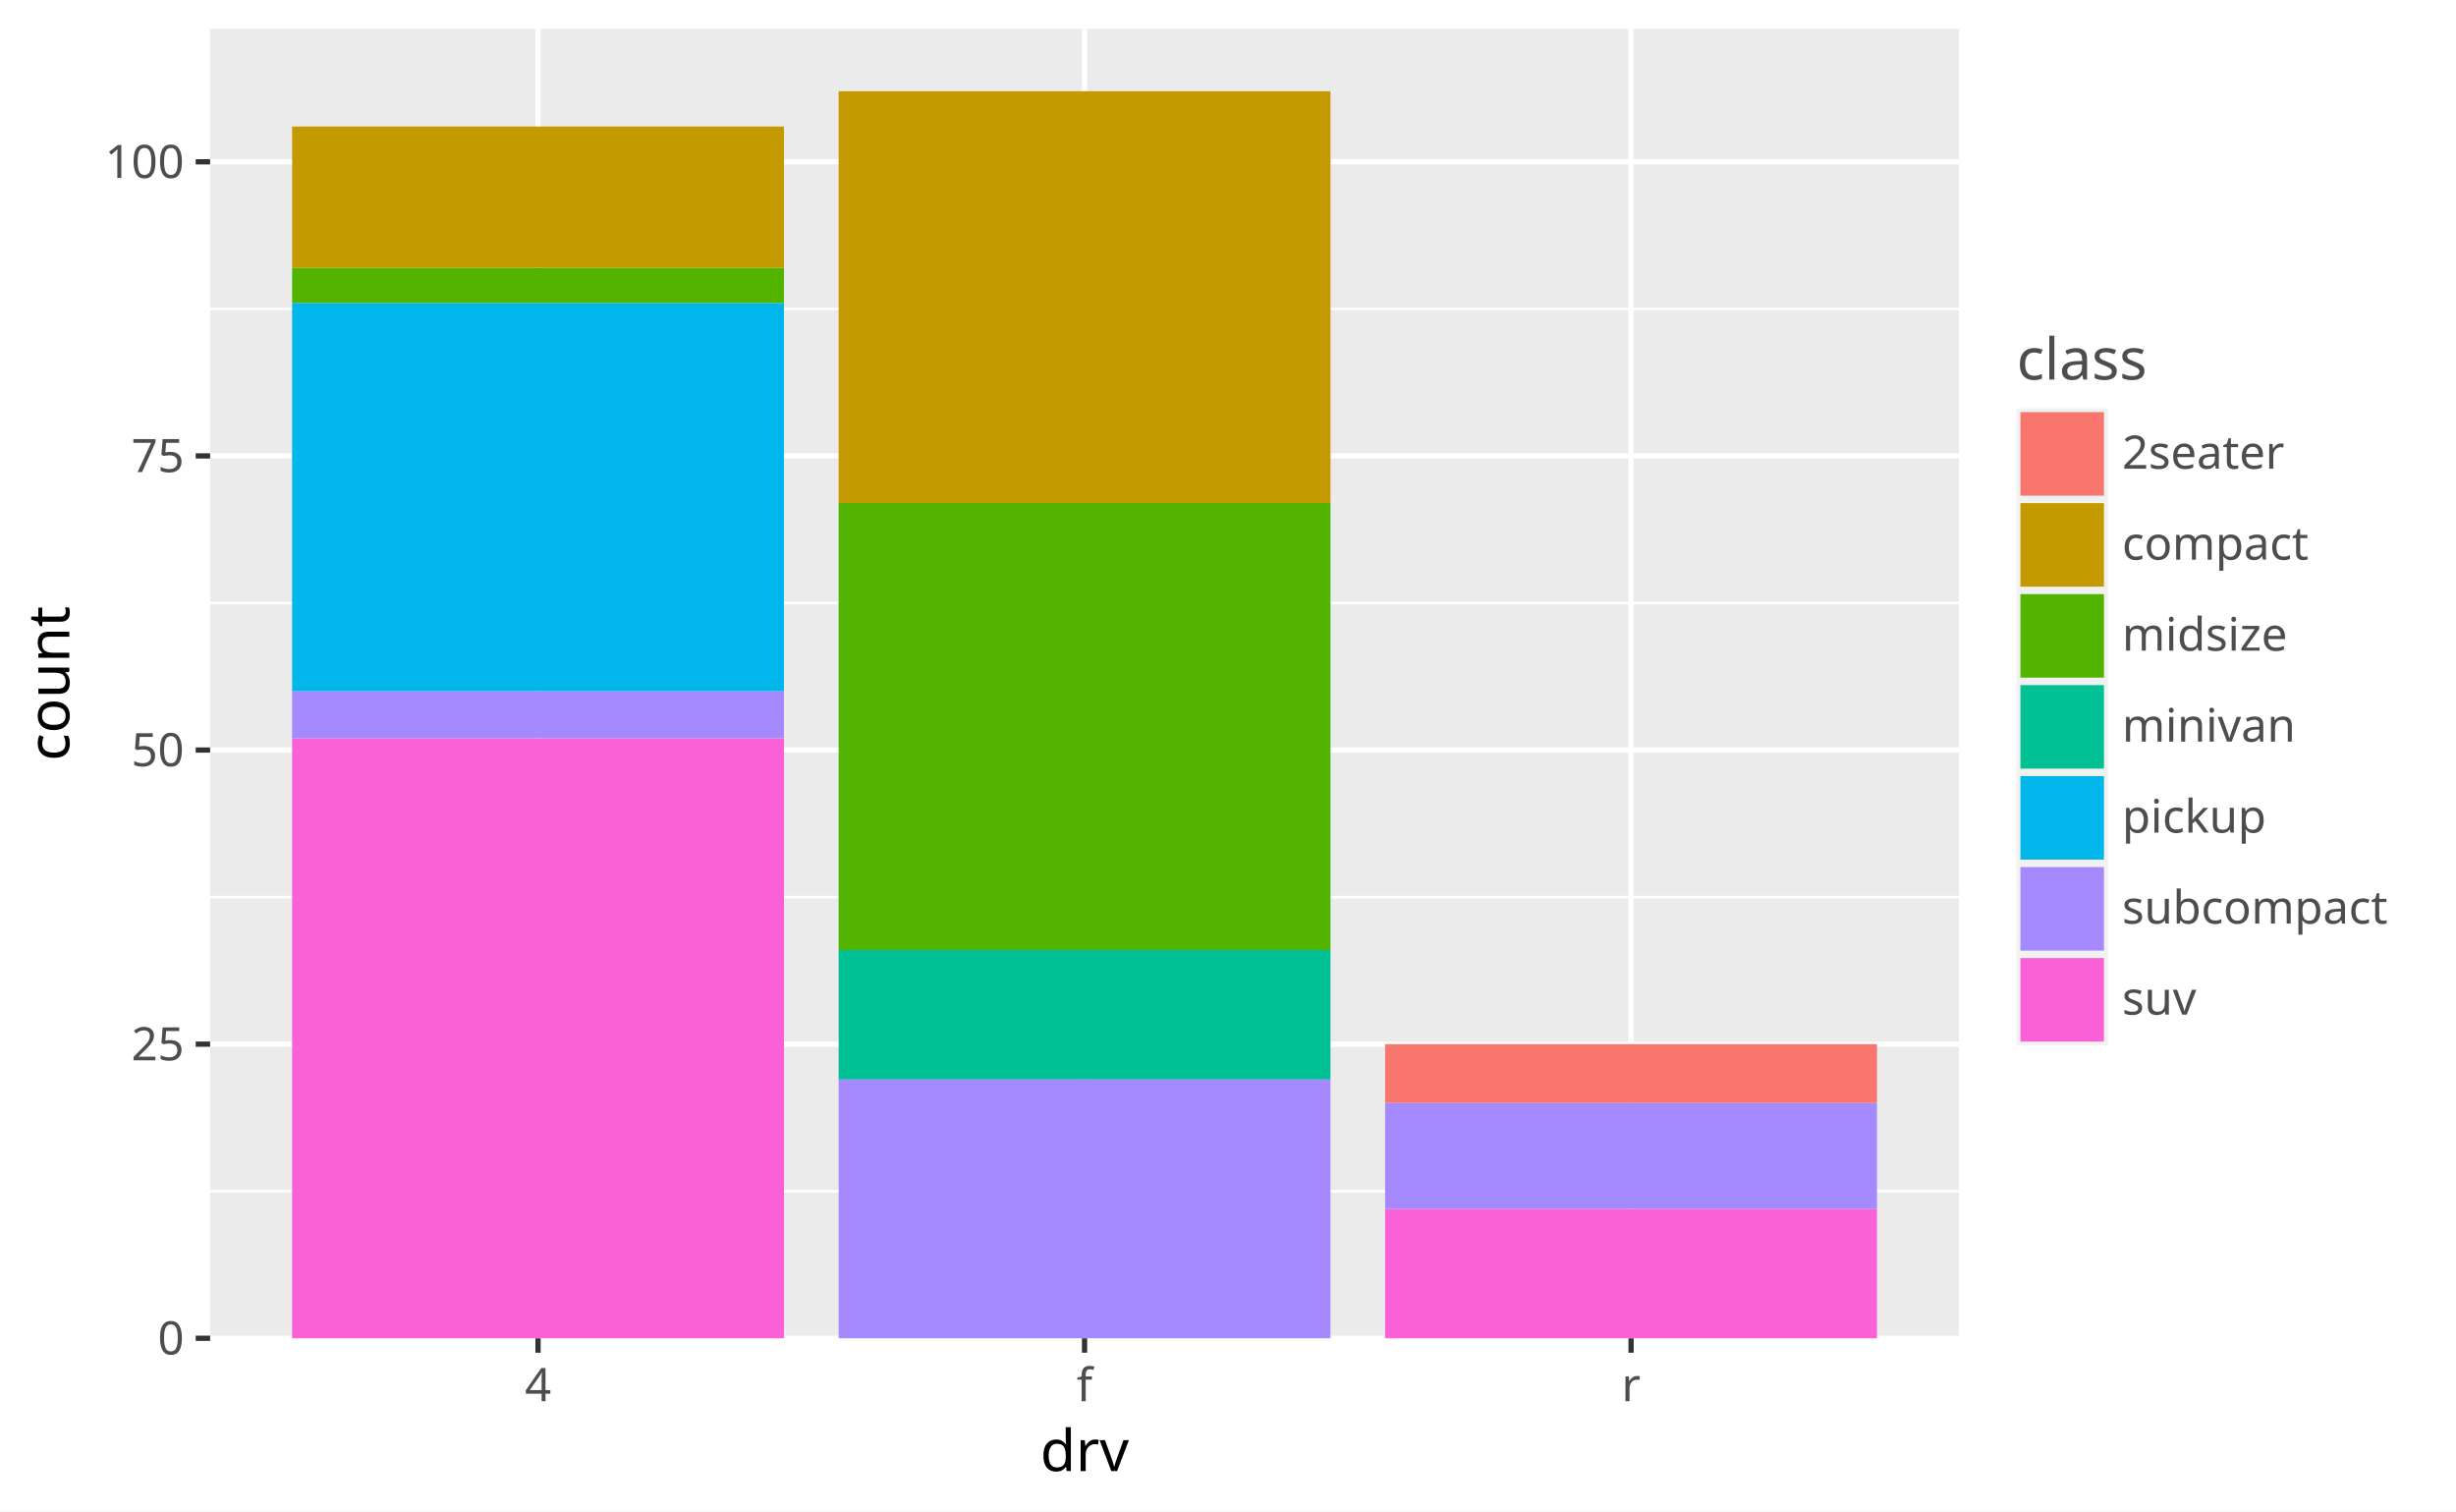
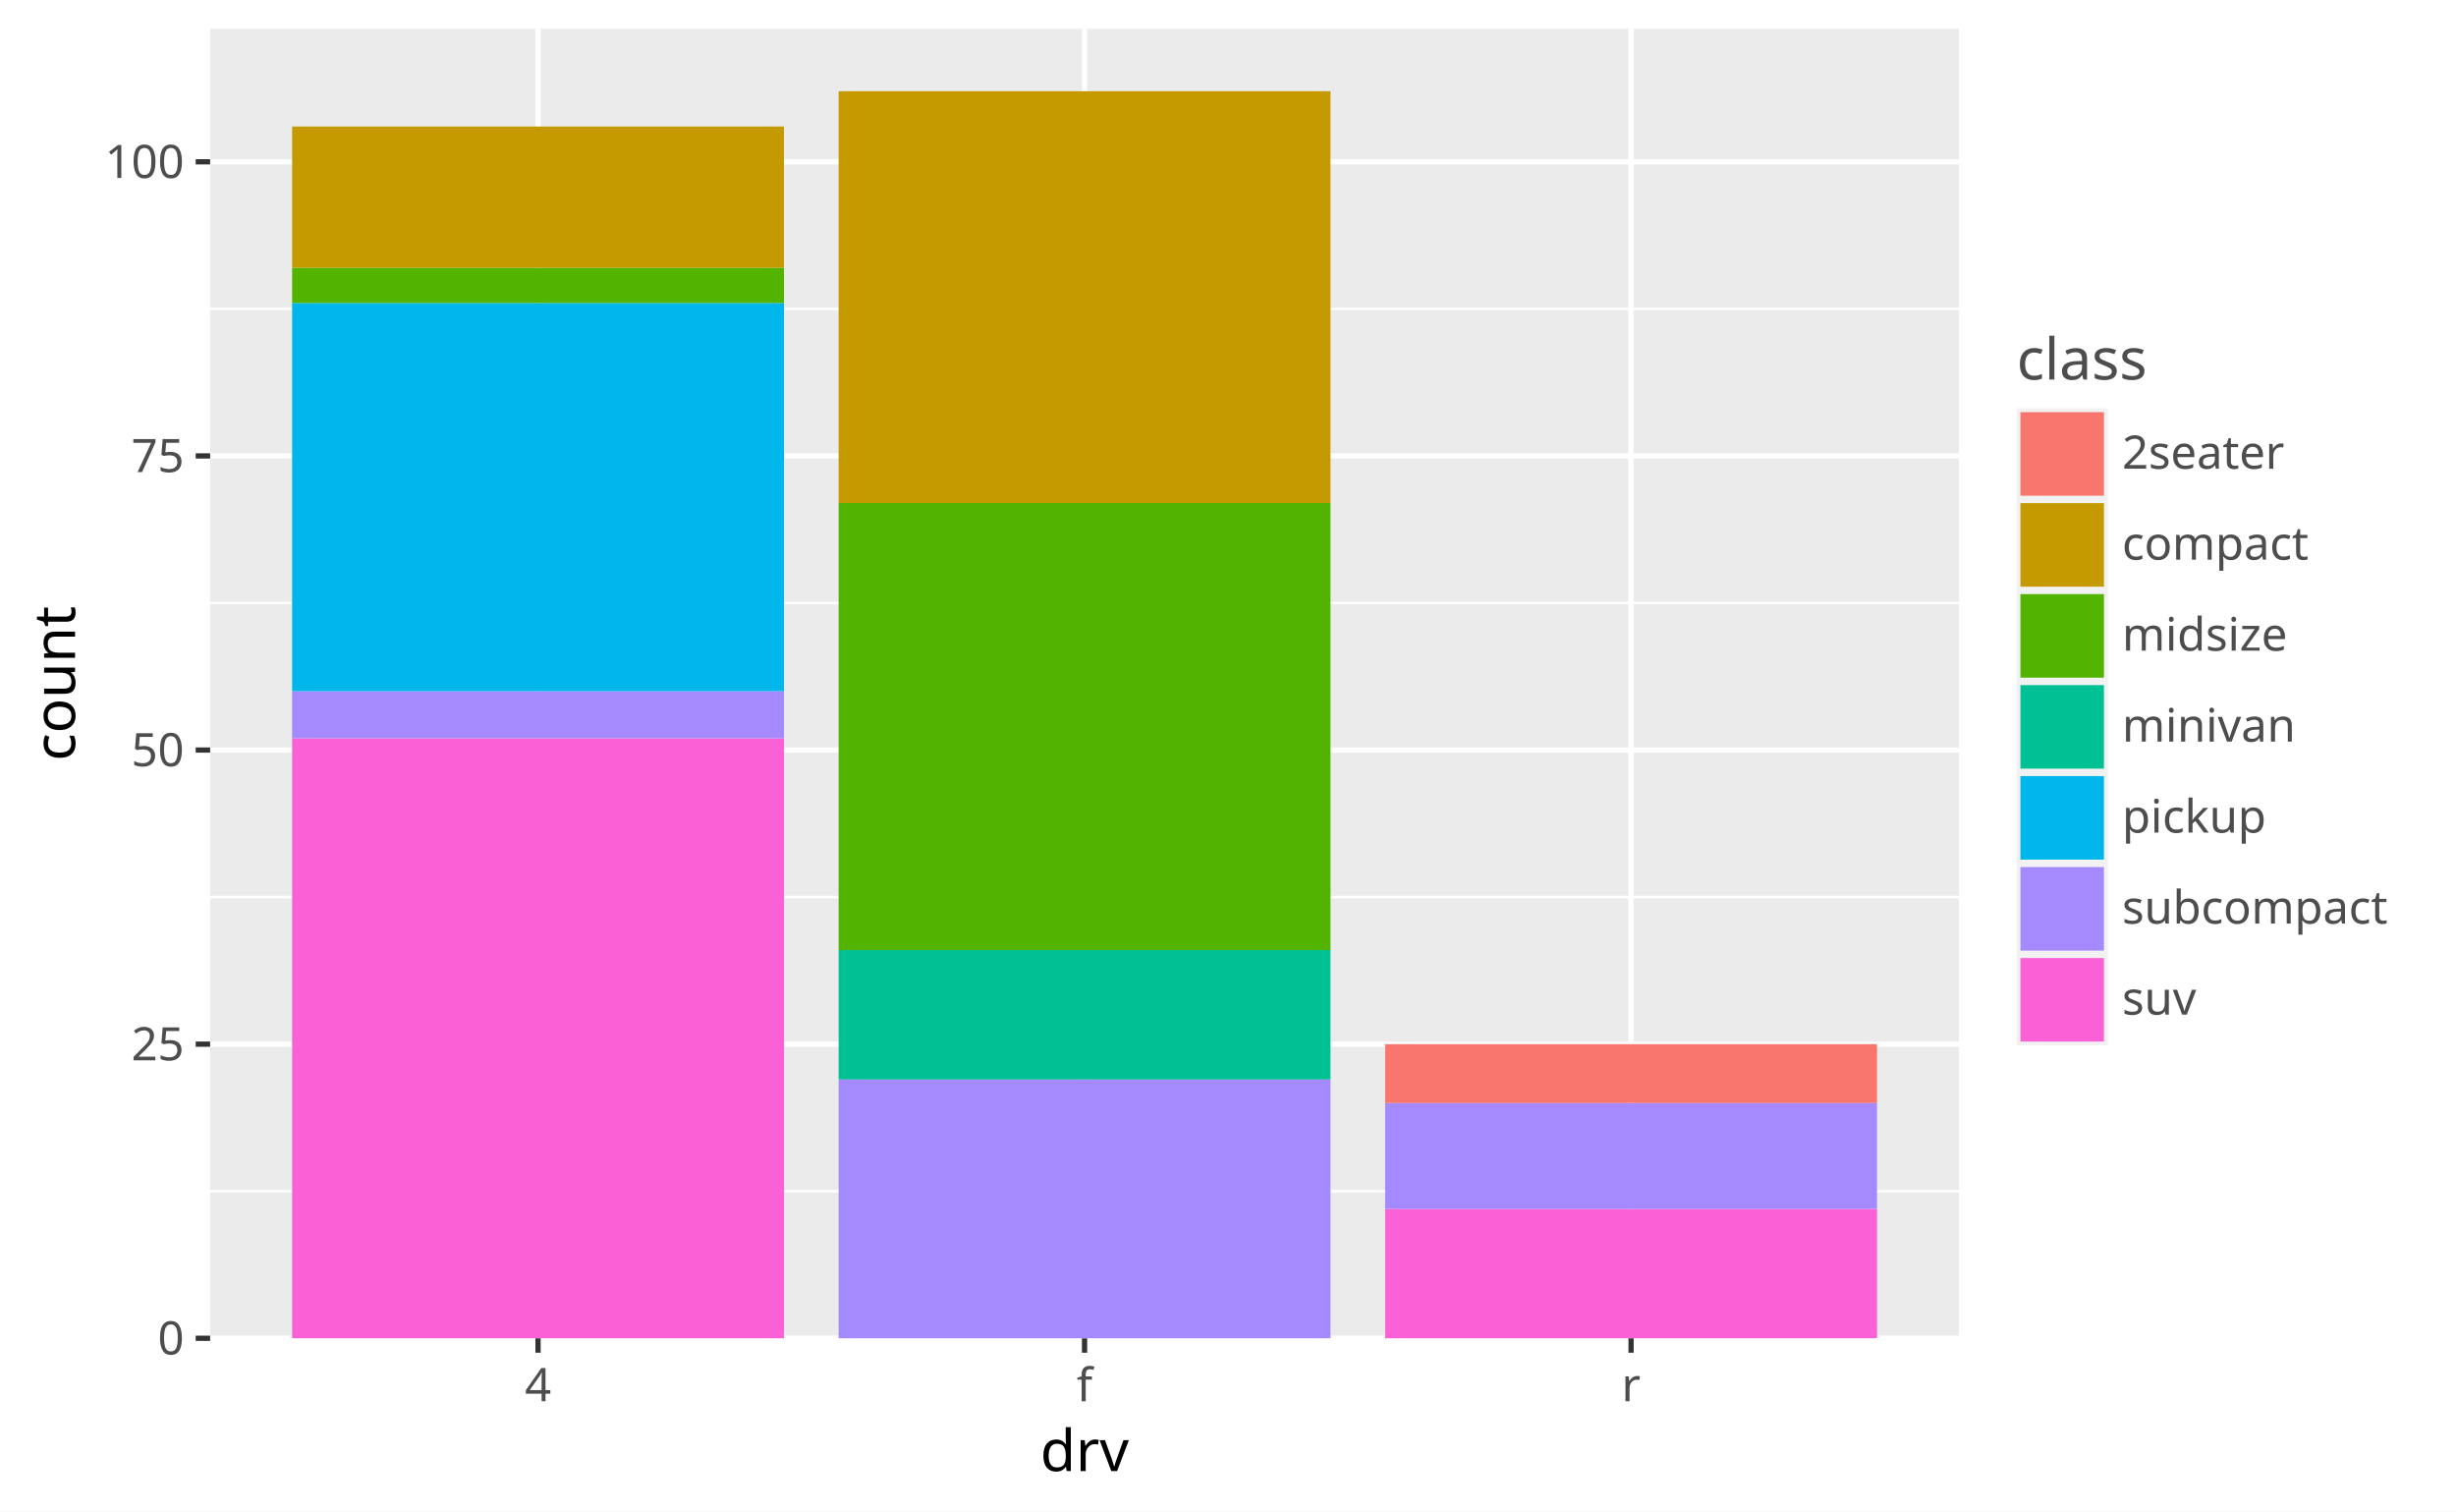
<svg xmlns="http://www.w3.org/2000/svg" width="624" height="384" viewBox="0 0 624 384">
  <rect x="0.0" y="0.0" width="624.0" height="384.0" fill="#ffffff" fill-opacity="1.0" stroke="none" />
  <rect x="53.387" y="7.333" width="444.334" height="332.667" fill="#ebebeb" fill-opacity="1.0" stroke="none" />
  <line x1="136.699" y1="7.333" x2="136.699" y2="340.0" stroke="#ffffff" stroke-width="1.333" />
  <line x1="275.554" y1="7.333" x2="275.554" y2="340.0" stroke="#ffffff" stroke-width="1.333" />
  <line x1="414.408" y1="7.333" x2="414.408" y2="340.0" stroke="#ffffff" stroke-width="1.333" />
  <line x1="53.387" y1="302.639" x2="497.721" y2="302.639" stroke="#ffffff" stroke-width="0.667" />
  <line x1="53.387" y1="227.916" x2="497.721" y2="227.916" stroke="#ffffff" stroke-width="0.667" />
  <line x1="53.387" y1="153.193" x2="497.721" y2="153.193" stroke="#ffffff" stroke-width="0.667" />
  <line x1="53.387" y1="78.47" x2="497.721" y2="78.47" stroke="#ffffff" stroke-width="0.667" />
  <line x1="53.387" y1="340.0" x2="497.721" y2="340.0" stroke="#ffffff" stroke-width="1.333" />
  <line x1="53.387" y1="265.277" x2="497.721" y2="265.277" stroke="#ffffff" stroke-width="1.333" />
  <line x1="53.387" y1="190.554" x2="497.721" y2="190.554" stroke="#ffffff" stroke-width="1.333" />
  <line x1="53.387" y1="115.831" x2="497.721" y2="115.831" stroke="#ffffff" stroke-width="1.333" />
  <line x1="53.387" y1="41.108" x2="497.721" y2="41.108" stroke="#ffffff" stroke-width="1.333" />
  <line x1="136.699" y1="340.0" x2="136.699" y2="343.667" stroke="#333333" stroke-width="1.333" />
  <text x="136.699" y="355.987" fill="#4d4d4d" font-size="11.733" font-family="sans-serif" text-anchor="middle">4</text>
  <line x1="275.554" y1="340.0" x2="275.554" y2="343.667" stroke="#333333" stroke-width="1.333" />
  <text x="275.554" y="355.987" fill="#4d4d4d" font-size="11.733" font-family="sans-serif" text-anchor="middle">f</text>
  <line x1="414.408" y1="340.0" x2="414.408" y2="343.667" stroke="#333333" stroke-width="1.333" />
  <text x="414.408" y="355.987" fill="#4d4d4d" font-size="11.733" font-family="sans-serif" text-anchor="middle">r</text>
  <line x1="53.387" y1="340.0" x2="49.72" y2="340.0" stroke="#333333" stroke-width="1.333" />
  <text x="46.787" y="344.107" fill="#4d4d4d" font-size="11.733" font-family="sans-serif" text-anchor="end">0</text>
  <line x1="53.387" y1="265.277" x2="49.72" y2="265.277" stroke="#333333" stroke-width="1.333" />
  <text x="46.787" y="269.384" fill="#4d4d4d" font-size="11.733" font-family="sans-serif" text-anchor="end">25</text>
  <line x1="53.387" y1="190.554" x2="49.72" y2="190.554" stroke="#333333" stroke-width="1.333" />
  <text x="46.787" y="194.661" fill="#4d4d4d" font-size="11.733" font-family="sans-serif" text-anchor="end">50</text>
  <line x1="53.387" y1="115.831" x2="49.72" y2="115.831" stroke="#333333" stroke-width="1.333" />
  <text x="46.787" y="119.938" fill="#4d4d4d" font-size="11.733" font-family="sans-serif" text-anchor="end">75</text>
  <line x1="53.387" y1="41.108" x2="49.72" y2="41.108" stroke="#333333" stroke-width="1.333" />
  <text x="46.787" y="45.215" fill="#4d4d4d" font-size="11.733" font-family="sans-serif" text-anchor="end">100</text>
  <text x="275.554" y="373.733" fill="#000000" font-size="14.667" font-family="sans-serif" text-anchor="middle">drv</text>
-   <text x="17.6" y="173.667" fill="#000000" font-size="14.667" font-family="sans-serif" text-anchor="middle" transform="rotate(-90.0 17.6 173.6667)">count</text>
+   <text x="19.067" y="173.667" fill="#000000" font-size="14.667" font-family="sans-serif" text-anchor="middle" transform="rotate(-90.0 19.06667 173.6667)">count</text>
  <rect x="74.215" y="187.565" width="124.969" height="152.435" fill="#FB61D7" fill-opacity="1.0" stroke="none" />
  <rect x="74.215" y="175.609" width="124.969" height="11.956" fill="#A58AFF" fill-opacity="1.0" stroke="none" />
  <rect x="74.215" y="76.975" width="124.969" height="98.634" fill="#00B6EB" fill-opacity="1.0" stroke="none" />
  <rect x="74.215" y="68.008" width="124.969" height="8.967" fill="#53B400" fill-opacity="1.0" stroke="none" />
  <rect x="74.215" y="32.141" width="124.969" height="35.867" fill="#C49A00" fill-opacity="1.0" stroke="none" />
  <rect x="213.069" y="274.244" width="124.969" height="65.756" fill="#A58AFF" fill-opacity="1.0" stroke="none" />
  <rect x="213.069" y="241.366" width="124.969" height="32.878" fill="#00C094" fill-opacity="1.0" stroke="none" />
  <rect x="213.069" y="127.787" width="124.969" height="113.579" fill="#53B400" fill-opacity="1.0" stroke="none" />
  <rect x="213.069" y="23.175" width="124.969" height="104.612" fill="#C49A00" fill-opacity="1.0" stroke="none" />
  <rect x="351.924" y="307.122" width="124.969" height="32.878" fill="#FB61D7" fill-opacity="1.0" stroke="none" />
  <rect x="351.924" y="280.222" width="124.969" height="26.9" fill="#A58AFF" fill-opacity="1.0" stroke="none" />
  <rect x="351.924" y="265.277" width="124.969" height="14.945" fill="#F8766D" fill-opacity="1.0" stroke="none" />
  <text x="512.387" y="96.434" fill="#4d4d4d" font-size="14.667" font-family="sans-serif" text-anchor="start">class</text>
  <rect x="512.387" y="103.767" width="23.114" height="161.799" fill="#ebebeb" fill-opacity="1.0" stroke="none" />
  <rect x="512.387" y="103.767" width="23.114" height="23.114" fill="#f2f2f2" fill-opacity="1.0" stroke="none" />
  <rect x="513.332" y="104.712" width="21.224" height="21.224" fill="#F8766D" fill-opacity="1.0" stroke="none" />
  <text x="539.168" y="119.079" fill="#4d4d4d" font-size="11.733" font-family="sans-serif" text-anchor="start">2seater</text>
  <rect x="512.387" y="126.881" width="23.114" height="23.114" fill="#f2f2f2" fill-opacity="1.0" stroke="none" />
  <rect x="513.332" y="127.826" width="21.224" height="21.224" fill="#C49A00" fill-opacity="1.0" stroke="none" />
  <text x="539.168" y="142.193" fill="#4d4d4d" font-size="11.733" font-family="sans-serif" text-anchor="start">compact</text>
  <rect x="512.387" y="149.996" width="23.114" height="23.114" fill="#f2f2f2" fill-opacity="1.0" stroke="none" />
  <rect x="513.332" y="150.94" width="21.224" height="21.224" fill="#53B400" fill-opacity="1.0" stroke="none" />
  <text x="539.168" y="165.307" fill="#4d4d4d" font-size="11.733" font-family="sans-serif" text-anchor="start">midsize</text>
  <rect x="512.387" y="173.11" width="23.114" height="23.114" fill="#f2f2f2" fill-opacity="1.0" stroke="none" />
  <rect x="513.332" y="174.055" width="21.224" height="21.224" fill="#00C094" fill-opacity="1.0" stroke="none" />
  <text x="539.168" y="188.421" fill="#4d4d4d" font-size="11.733" font-family="sans-serif" text-anchor="start">minivan</text>
  <rect x="512.387" y="196.224" width="23.114" height="23.114" fill="#f2f2f2" fill-opacity="1.0" stroke="none" />
  <rect x="513.332" y="197.169" width="21.224" height="21.224" fill="#00B6EB" fill-opacity="1.0" stroke="none" />
  <text x="539.168" y="211.535" fill="#4d4d4d" font-size="11.733" font-family="sans-serif" text-anchor="start">pickup</text>
  <rect x="512.387" y="219.338" width="23.114" height="23.114" fill="#f2f2f2" fill-opacity="1.0" stroke="none" />
  <rect x="513.332" y="220.283" width="21.224" height="21.224" fill="#A58AFF" fill-opacity="1.0" stroke="none" />
  <text x="539.168" y="234.649" fill="#4d4d4d" font-size="11.733" font-family="sans-serif" text-anchor="start">subcompact</text>
  <rect x="512.387" y="242.452" width="23.114" height="23.114" fill="#f2f2f2" fill-opacity="1.0" stroke="none" />
  <rect x="513.332" y="243.397" width="21.224" height="21.224" fill="#FB61D7" fill-opacity="1.0" stroke="none" />
  <text x="539.168" y="257.764" fill="#4d4d4d" font-size="11.733" font-family="sans-serif" text-anchor="start">suv</text>
</svg>
